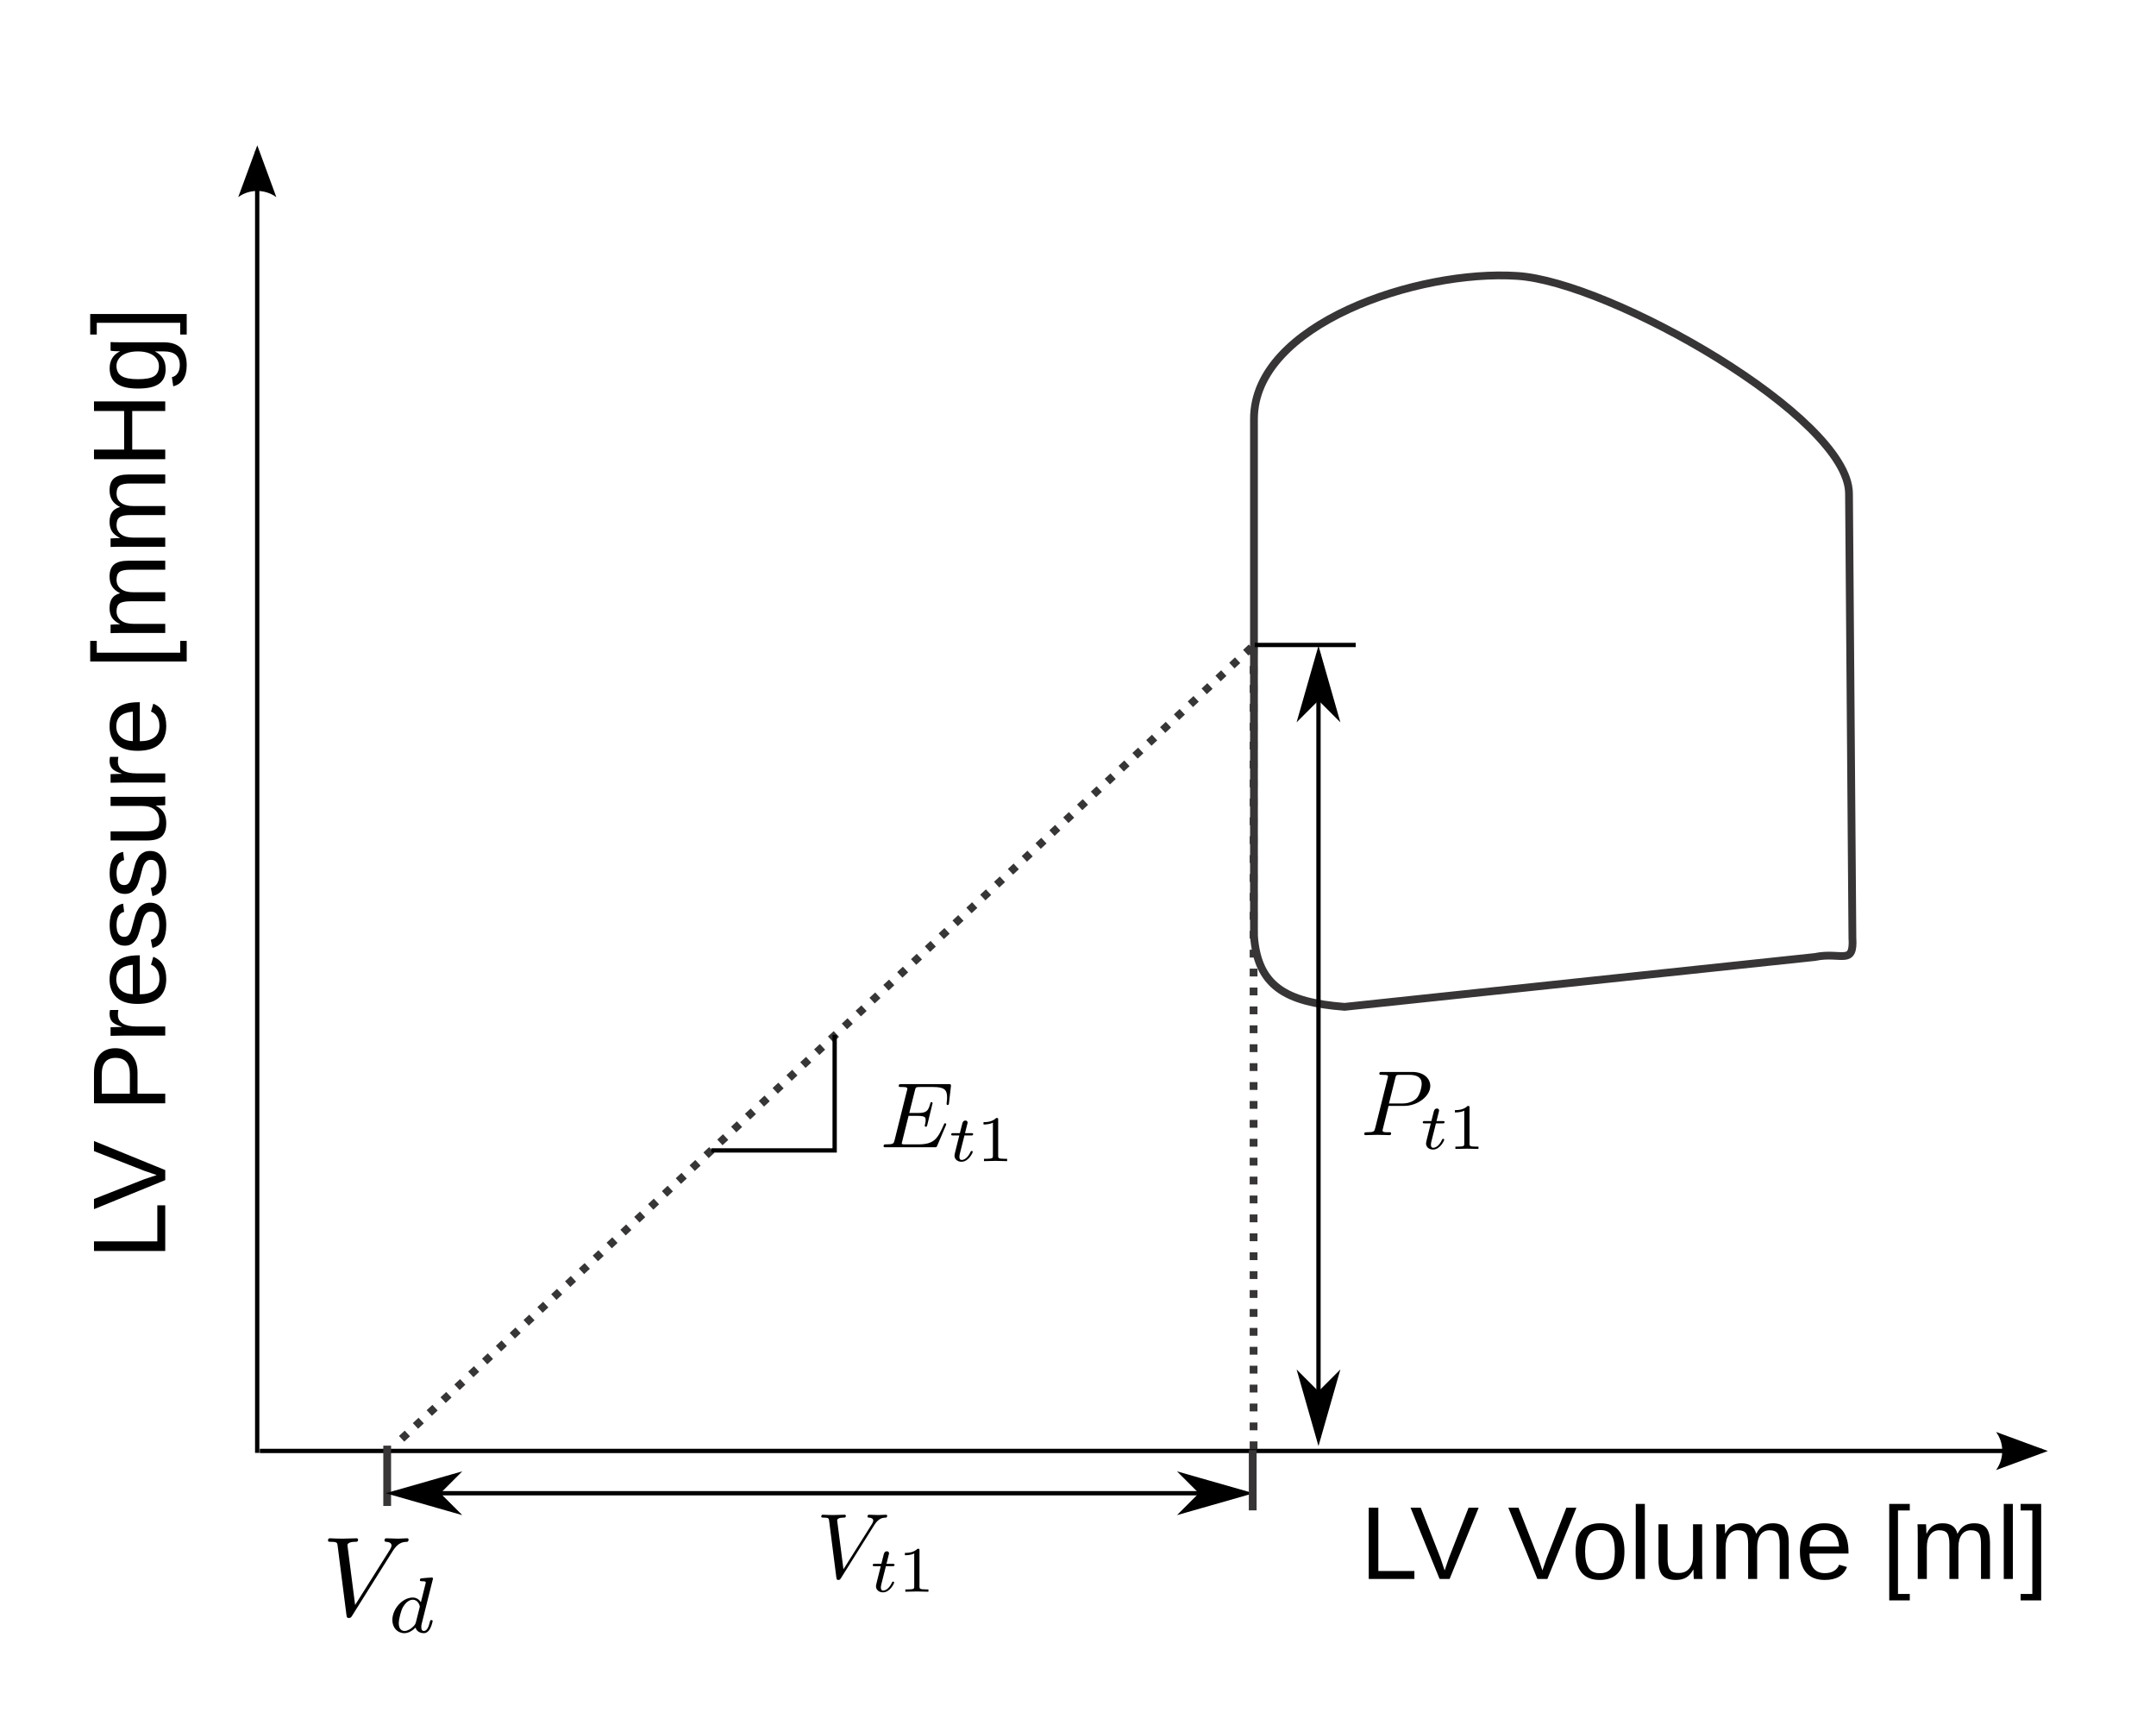
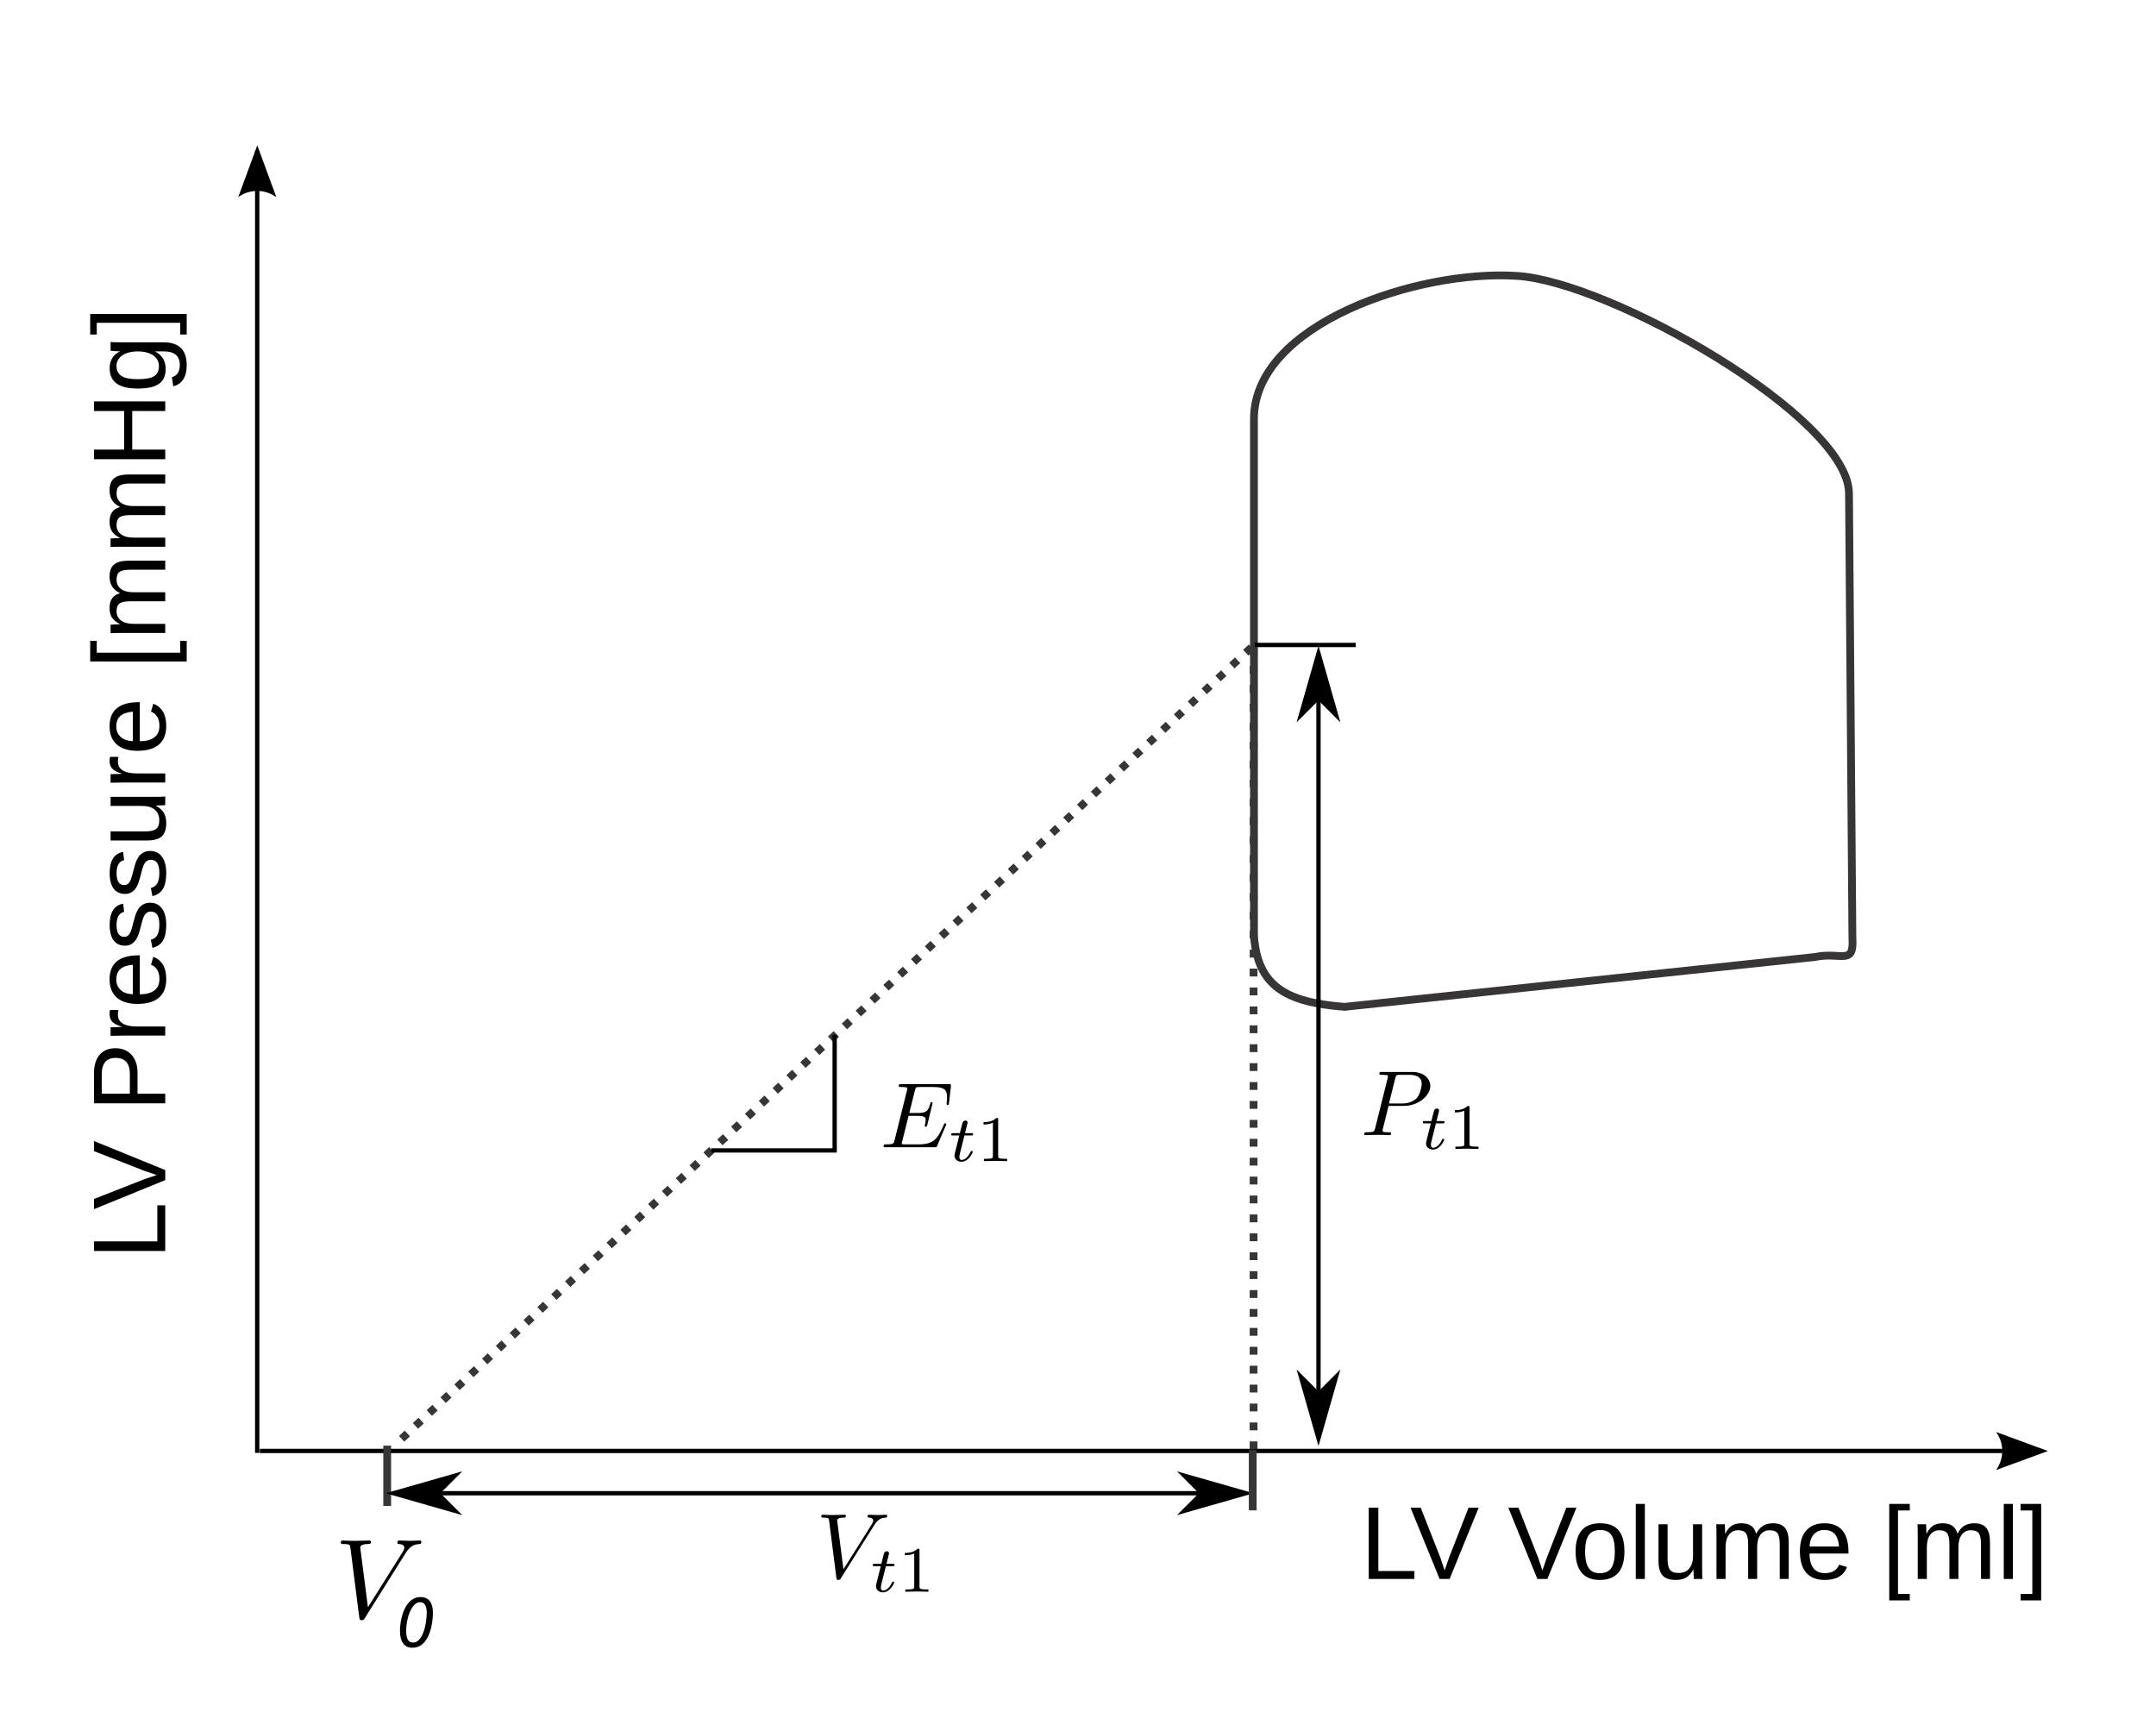
<svg xmlns="http://www.w3.org/2000/svg" xml:space="preserve" height="400" width="500" version="1.1" id="svg2">
  <defs id="defs6">
    <marker orient="auto" refY="0.0" refX="0.0" id="Arrow1Lstart" style="overflow:visible">
      <path id="path3899" d="M 0.0,0.0 L 5.0,-5.0 L -12.5,0.0 L 5.0,5.0 L 0.0,0.0 z " style="fill-rule:evenodd;stroke:#000000;stroke-width:1.0pt" transform="scale(0.8) translate(12.5,0)" />
    </marker>
    <marker orient="auto" refY="0" refX="0" id="Arrow2Lstart" style="overflow:visible">
      <path id="path3862" style="fill-rule:evenodd;stroke-width:0.625;stroke-linejoin:round" d="M 8.719,4.034 -2.207,0.016 8.719,-4.002 c -1.745,2.372 -1.735,5.617 -6e-7,8.035 z" transform="matrix(1.1,0,0,1.1,1.1,0)" />
    </marker>
    <marker orient="auto" refY="0" refX="0" id="Arrow1Mend" style="overflow:visible">
      <path id="path3853" d="M 0,0 5,-5 -12.5,0 5,5 0,0 z" style="fill-rule:evenodd;stroke:#000000;stroke-width:1pt" transform="matrix(-0.4,0,0,-0.4,-4,0)" />
    </marker>
    <marker orient="auto" refY="0" refX="0" id="Arrow2Lend" style="overflow:visible">
      <path id="path3865" style="fill-rule:evenodd;stroke-width:0.625;stroke-linejoin:round" d="M 8.719,4.034 -2.207,0.016 8.719,-4.002 c -1.745,2.372 -1.735,5.617 -6e-7,8.035 z" transform="matrix(-1.1,0,0,-1.1,-1.1,0)" />
    </marker>
    <marker orient="auto" refY="0" refX="0" id="Arrow1Lend" style="overflow:visible">
      <path id="path3847" d="M 0,0 5,-5 -12.5,0 5,5 0,0 z" style="fill-rule:evenodd;stroke:#000000;stroke-width:1pt" transform="matrix(-0.8,0,0,-0.8,-10,0)" />
    </marker>
    <clipPath clipPathUnits="userSpaceOnUse" id="clipPath738">
      <path d="m 2467,496.668 1918,0 0,631 -1918,0 0,-631 z" id="path740" />
    </clipPath>
    <marker orient="auto" refY="0" refX="0" id="Arrow1Lstart-0" style="overflow:visible">
      <path id="path3899-9" d="M 0,0 5,-5 -12.5,0 5,5 0,0 z" style="fill-rule:evenodd;stroke:#000000;stroke-width:1pt" transform="matrix(0.8,0,0,0.8,10,0)" />
    </marker>
    <marker orient="auto" refY="0" refX="0" id="Arrow1Lend-4" style="overflow:visible">
      <path id="path3847-8" d="M 0,0 5,-5 -12.5,0 5,5 0,0 z" style="fill-rule:evenodd;stroke:#000000;stroke-width:1pt" transform="matrix(-0.8,0,0,-0.8,-10,0)" />
    </marker>
  </defs>
  <g id="g10" transform="matrix(1.25,0,0,-1.25,0,400)">
    <path id="path46" style="fill:none;stroke:#373535;stroke-width:1.444;stroke-linecap:butt;stroke-linejoin:miter;stroke-miterlimit:2;stroke-opacity:1;stroke-dasharray:none" d="m 249.454,133.222 87.26,9.245 c 4.923,1.027 7.3,-1.712 6.96,3.595 l -0.631,82.404 c -0.109,14.21 -44.451,39.324 -61.597,40.351 -18.335,1.198 -48.799,-8.903 -48.799,-26.537 l 0,-95.875 c 0.679,-9.245 5.772,-12.327 16.807,-13.183 z" />
    <path style="fill:none;stroke:#000000;stroke-width:0.8;stroke-linecap:butt;stroke-linejoin:miter;stroke-miterlimit:4;stroke-opacity:1;stroke-dasharray:none;marker-end:url(#Arrow2Lend)" d="m 48.2,50.841 330.68,0" id="path3064" />
    <path style="fill:none;stroke:#000000;stroke-width:0.8px;stroke-linecap:butt;stroke-linejoin:miter;stroke-opacity:1;marker-start:url(#Arrow2Lstart)" d="m 47.719,291.982 0,-241.5" id="path3068" />
    <path id="path426-1" style="fill:none;stroke:#373535;stroke-width:1.444;stroke-linecap:butt;stroke-linejoin:miter;stroke-miterlimit:2;stroke-opacity:1;stroke-dasharray:none;stroke-dashoffset:0" d="m 71.835,40.632 0,11.189" />
    <text xml:space="preserve" style="font-size:32px;font-style:normal;font-variant:normal;font-weight:normal;font-stretch:normal;text-align:start;line-height:125%;letter-spacing:0px;word-spacing:0px;writing-mode:lr-tb;text-anchor:start;fill:#000000;fill-opacity:1;stroke:none;font-family:Arial;-inkscape-font-specification:Arial" x="252.365" y="-27.096" id="text5274" transform="scale(1,-1)">
      <tspan id="tspan5276" x="252.365" y="-27.096" style="font-size:19.2px">LV Volume [ml]</tspan>
    </text>
    <text xml:space="preserve" style="font-size:32px;font-style:normal;font-variant:normal;font-weight:normal;font-stretch:normal;text-align:start;line-height:125%;letter-spacing:0px;word-spacing:0px;writing-mode:lr-tb;text-anchor:start;fill:#000000;fill-opacity:1;stroke:none;font-family:Arial;-inkscape-font-specification:Arial" x="86.361" y="30.654" id="text5274-0" transform="matrix(0,1,1,0,0,0)">
      <tspan id="tspan5276-9" x="86.361" y="30.654" style="font-size:19.2px">LV Pressure [mmHg]</tspan>
    </text>
    <text xml:space="preserve" style="font-size:32px;font-style:normal;font-variant:normal;font-weight:normal;font-stretch:normal;text-align:start;line-height:125%;letter-spacing:0px;word-spacing:0px;writing-mode:lr-tb;text-anchor:start;fill:#000000;fill-opacity:1;stroke:none;font-family:Arial;-inkscape-font-specification:Arial" x="234.919" y="-300.083" id="text5274-4" transform="scale(1,-1)">
      <tspan id="tspan5276-8" x="234.919" y="-300.083" style="font-size:19.2px" />
    </text>
    <path id="path426-4" style="fill:none;stroke:#373535;stroke-width:1.444;stroke-linecap:butt;stroke-linejoin:miter;stroke-miterlimit:2;stroke-opacity:1;stroke-dasharray:1.452, 2.056;stroke-dashoffset:0" d="M 232.18,199.911 74.396,52.983" />
    <g id="g5699-4" transform="matrix(0.3254008,0,0,-0.3254008,-0.2694058,239.0169)">
      <g word-spacing="normal" letter-spacing="normal" font-size-adjust="none" font-stretch="normal" font-weight="normal" font-variant="normal" font-style="normal" stroke-miterlimit="10.433" xml:space="preserve" transform="matrix(1.0625,0,0,-1.0625,18.59851,836.7526)" id="g5701" style="font-style:normal;font-variant:normal;font-weight:normal;font-stretch:normal;letter-spacing:normal;word-spacing:normal;text-anchor:start;fill:none;stroke:#000000;stroke-width:2.459;stroke-linecap:butt;stroke-linejoin:miter;stroke-miterlimit:10.433;stroke-opacity:1;stroke-dasharray:none;stroke-dashoffset:0">
        <path id="path5703" d="m 490.8,417.81 0.01,0.02 0.01,0.03 0.02,0.05 0.02,0.05 0.02,0.05 0.02,0.05 0.02,0.05 0.02,0.05 0.01,0.05 0.01,0.03 0.01,0.02 0.01,0.02 0.01,0.03 0,0.02 0.01,0.02 0.01,0.02 0,0.02 0.01,0.02 0,0.02 0.01,0.01 0,0.02 0,0.02 0,0.01 0,0.01 0.01,0.01 c 0,0.05 0,0.55 -0.6,0.55 -0.45,0 -0.55,-0.3 -0.64,-0.61 -3.25,-7.38 -5.08,-10.7 -13.61,-10.7 h -7.26 c -0.71,0 -0.8,0 -1.1,0.04 -0.5,0.05 -0.65,0.1 -0.65,0.5 0,0.14 0,0.25 0.25,1.14 l 3.39,13.61 h 4.93 c 4.24,0 4.24,-1.04 4.24,-2.29 0,-0.35 0,-0.96 -0.36,-2.44 -0.09,-0.25 -0.14,-0.41 -0.14,-0.55 0,-0.25 0.19,-0.55 0.64,-0.55 0.41,0 0.55,0.25 0.75,0.99 l 2.84,11.67 c 0,0.3 -0.25,0.55 -0.61,0.55 -0.43,0 -0.54,-0.3 -0.68,-0.91 -1.05,-3.78 -1.96,-4.92 -6.54,-4.92 h -4.68 l 3,12 c 0.43,1.75 0.5,1.94 2.68,1.94 h 7.02 c 6.08,0 7.58,-1.44 7.58,-5.53 0,-1.19 0,-1.29 -0.2,-2.64 0,-0.3 -0.05,-0.65 -0.05,-0.9 0,-0.25 0.15,-0.59 0.59,-0.59 0.56,0 0.61,0.3 0.71,1.25 l 1,8.61 c 0.14,1.34 -0.1,1.34 -1.35,1.34 h -25.15 c -1,0 -1.5,0 -1.5,-1 0,-0.54 0.45,-0.54 1.39,-0.54 1.84,0 3.23,0 3.23,-0.89 0,-0.21 0,-0.3 -0.25,-1.21 l -6.56,-26.34 c -0.5,-1.95 -0.61,-2.34 -4.55,-2.34 -0.84,0 -1.39,0 -1.39,-0.96 0,-0.59 0.45,-0.59 1.39,-0.59 h 25.86 c 1.16,0 1.2,0.05 1.55,0.84 z" style="fill:#000000;stroke-width:0" />
        <path id="path5705" d="m 500.82,412.53 h 3.54 c 0.66,0 1.11,0 1.11,0.76 0,0.49 -0.45,0.49 -1.03,0.49 h -3.31 l 1.28,5.15 c 0.03,0.18 0.11,0.35 0.11,0.49 0,0.64 -0.48,1.12 -1.19,1.12 -0.87,0 -1.39,-0.59 -1.64,-1.5 -0.23,-0.87 0.22,0.8 -1.33,-5.26 h -3.54 c -0.66,0 -1.11,0 -1.11,-0.77 0,-0.48 0.4,-0.48 1.04,-0.48 h 3.3 L 496,404.31 c -0.21,-0.88 -0.53,-2.13 -0.53,-2.58 0,-2.06 1.75,-3.31 3.74,-3.31 3.87,0 6.06,4.87 6.06,5.33 0,0.45 -0.45,0.45 -0.56,0.45 -0.41,0 -0.46,-0.08 -0.72,-0.66 -0.99,-2.2 -2.77,-4.15 -4.67,-4.15 -0.74,0 -1.22,0.45 -1.22,1.7 0,0.36 0.14,1.09 0.2,1.44 z" style="fill:#000000;stroke-width:0" />
        <path id="path5707" d="m 518.91,420.92 0,0.04 0,0.04 0,0.05 0,0.04 0,0.03 0,0.04 0,0.04 0,0.03 -0.01,0.04 0,0.03 0,0.03 0,0.03 0,0.03 -0.01,0.03 0,0.03 -0.01,0.02 0,0.03 0,0.02 -0.01,0.03 0,0.02 -0.02,0.04 -0.01,0.04 -0.02,0.03 -0.02,0.03 -0.02,0.03 -0.02,0.03 -0.03,0.02 -0.03,0.02 -0.04,0.02 -0.03,0.01 -0.04,0.01 -0.05,0.02 -0.02,0 -0.03,0 -0.02,0.01 -0.03,0 -0.03,0.01 -0.02,0 -0.03,0 -0.03,0 -0.04,0 -0.03,0.01 -0.03,0 -0.04,0 -0.04,0 -0.03,0 -0.04,0 -0.04,0 -0.04,0 -0.05,0 -0.04,0 -0.05,0 c -2.23,-2.2 -5.39,-2.23 -6.82,-2.23 v -1.25 c 0.84,0 3.14,0 5.04,0.97 v -17.77 c 0,-1.16 0,-1.61 -3.48,-1.61 h -1.31 v -1.25 c 0.62,0.03 4.9,0.14 6.2,0.14 1.08,0 5.47,-0.11 6.23,-0.14 v 1.25 h -1.32 c -3.49,0 -3.49,0.45 -3.49,1.61 z" style="fill:#000000;stroke-width:0" />
      </g>
      <path style="fill:none;stroke:#000000;stroke-width:2.459px;stroke-linecap:butt;stroke-linejoin:miter;stroke-opacity:1" d="m 406.359,406.969 70.354,0 0,-65.9" id="path3039" />
    </g>
    <g id="g5801" transform="matrix(0.3241555,0,0,-0.3241555,54.78851,143.2647)">
      <g id="g5803" transform="matrix(1.0625,0,0,-1.0625,-185.9375,789.375)" xml:space="preserve" stroke-miterlimit="10.433" font-style="normal" font-variant="normal" font-weight="normal" font-stretch="normal" font-size-adjust="none" letter-spacing="normal" word-spacing="normal" style="font-style:normal;font-variant:normal;font-weight:normal;font-stretch:normal;letter-spacing:normal;word-spacing:normal;text-anchor:start;fill:none;stroke:#000000;stroke-width:2.468;stroke-linecap:butt;stroke-linejoin:miter;stroke-miterlimit:10.433;stroke-opacity:1;stroke-dasharray:none;stroke-dashoffset:0">
        <path d="m 486.8,434.54 0.23,0.36 0.23,0.33 0.22,0.31 0.22,0.29 0.22,0.28 0.22,0.25 0.22,0.24 0.22,0.22 0.21,0.2 0.21,0.19 0.21,0.17 0.2,0.16 0.21,0.14 0.2,0.13 0.21,0.12 0.19,0.11 0.2,0.09 0.2,0.09 0.19,0.07 0.2,0.07 0.19,0.06 0.19,0.05 0.18,0.04 0.19,0.03 0.18,0.03 0.19,0.03 0.36,0.04 0.35,0.02 0.35,0.02 c 0.6,0.05 0.64,0.89 0.64,0.96 0,0.39 -0.25,0.59 -0.64,0.59 -1.3,0 -2.75,-0.16 -4.09,-0.16 -1.64,0 -3.35,0.16 -4.94,0.16 -0.3,0 -0.94,0 -0.94,-0.95 0,-0.55 0.46,-0.6 0.8,-0.6 1.34,-0.09 2.3,-0.59 2.3,-1.64 0,-0.75 -0.75,-1.84 -0.75,-1.89 l -15.3,-24.31 -3.39,26.34 c 0,0.85 1.14,1.5 3.44,1.5 0.7,0 1.25,0 1.25,1 0,0.44 -0.41,0.55 -0.71,0.55 -1.98,0 -4.14,-0.16 -6.17,-0.16 -0.9,0 -1.84,0.05 -2.75,0.05 -0.89,0 -1.84,0.11 -2.69,0.11 -0.34,0 -0.93,0 -0.93,-0.95 0,-0.6 0.43,-0.6 1.23,-0.6 2.8,0 2.84,-0.45 3,-1.68 l 3.92,-30.75 c 0.16,-1 0.36,-1.14 1,-1.14 0.8,0 1,0.25 1.41,0.89 z" id="path5805" style="fill:#000000;stroke-width:0" />
        <path d="m 493.14,412.53 h 3.54 c 0.66,0 1.11,0 1.11,0.76 0,0.49 -0.45,0.49 -1.03,0.49 h -3.31 l 1.28,5.15 c 0.03,0.18 0.11,0.35 0.11,0.49 0,0.64 -0.48,1.12 -1.19,1.12 -0.87,0 -1.39,-0.59 -1.64,-1.5 -0.23,-0.87 0.22,0.8 -1.33,-5.26 h -3.54 c -0.66,0 -1.11,0 -1.11,-0.77 0,-0.48 0.4,-0.48 1.04,-0.48 h 3.3 l -2.05,-8.22 c -0.21,-0.88 -0.53,-2.13 -0.53,-2.58 0,-2.06 1.75,-3.31 3.74,-3.31 3.87,0 6.06,4.87 6.06,5.33 0,0.45 -0.45,0.45 -0.56,0.45 -0.41,0 -0.46,-0.08 -0.72,-0.66 -0.99,-2.2 -2.77,-4.15 -4.67,-4.15 -0.74,0 -1.22,0.45 -1.22,1.7 0,0.36 0.14,1.09 0.2,1.44 z" id="path5807" style="fill:#000000;stroke-width:0" />
        <path d="m 511.23,420.92 0,0.04 0,0.04 0,0.05 0,0.04 0,0.03 0,0.04 0,0.04 0,0.03 -0.01,0.04 0,0.03 0,0.03 0,0.03 0,0.03 -0.01,0.03 0,0.03 -0.01,0.02 0,0.03 0,0.02 -0.01,0.03 0,0.02 -0.02,0.04 -0.01,0.04 -0.02,0.03 -0.02,0.03 -0.02,0.03 -0.02,0.03 -0.03,0.02 -0.03,0.02 -0.04,0.02 -0.03,0.01 -0.04,0.01 -0.05,0.02 -0.02,0 -0.03,0 -0.02,0.01 -0.03,0 -0.02,0.01 -0.03,0 -0.03,0 -0.03,0 -0.04,0 -0.03,0.01 -0.03,0 -0.04,0 -0.04,0 -0.03,0 -0.04,0 -0.04,0 -0.04,0 -0.05,0 -0.04,0 -0.05,0 c -2.23,-2.2 -5.39,-2.23 -6.82,-2.23 v -1.25 c 0.84,0 3.14,0 5.04,0.97 v -17.77 c 0,-1.16 0,-1.61 -3.48,-1.61 h -1.31 v -1.25 c 0.62,0.03 4.9,0.14 6.2,0.14 1.08,0 5.47,-0.11 6.23,-0.14 v 1.25 h -1.32 c -3.49,0 -3.49,0.45 -3.49,1.61 z" id="path5809" style="fill:#000000;stroke-width:0" />
      </g>
    </g>
    <g id="g5913" transform="matrix(0.3241555,0,0,-0.3241555,155.805,225.4048)">
      <g word-spacing="normal" letter-spacing="normal" font-size-adjust="none" font-stretch="normal" font-weight="normal" font-variant="normal" font-style="normal" stroke-miterlimit="10.433" xml:space="preserve" transform="matrix(1.0625,0,0,-1.0625,-185.9375,789.375)" id="g5915" style="font-style:normal;font-variant:normal;font-weight:normal;font-stretch:normal;letter-spacing:normal;word-spacing:normal;text-anchor:start;fill:none;stroke:#000000;stroke-width:2.468;stroke-linecap:butt;stroke-linejoin:miter;stroke-miterlimit:10.433;stroke-opacity:1;stroke-dasharray:none;stroke-dashoffset:0">
        <path id="path5917" d="m 470.61,421.95 0.21,1.28 3.39,13.56 c 0.43,1.74 0.54,1.89 2.68,1.89 h 4.79 c 4.14,0 6.78,-1.34 6.78,-4.78 0,-1.95 -1,-6.23 -2.94,-8.03 -2.5,-2.23 -5.48,-2.64 -7.69,-2.64 h -7.01 l -0.21,-1.28 h 8.47 c 7.08,0 14,5.17 14,10.75 0,3.84 -3.28,7.53 -9.81,7.53 h -16.14 c -0.95,0 -1.5,0 -1.5,-0.95 0,-0.6 0.45,-0.6 1.45,-0.6 0.64,0 1.55,-0.04 2.14,-0.09 0.8,-0.11 1.1,-0.25 1.1,-0.8 0,-0.2 -0.05,-0.36 -0.21,-0.95 l -6.67,-26.75 c -0.5,-1.95 -0.59,-2.34 -4.53,-2.34 -0.84,0 -1.39,0 -1.39,-0.96 0,-0.59 0.59,-0.59 0.73,-0.59 1.41,0 4.94,0.16 6.33,0.16 1.05,0 2.14,-0.07 3.19,-0.07 1.11,0 2.2,-0.09 3.25,-0.09 0.34,0 0.98,0 0.98,1 0,0.55 -0.43,0.55 -1.39,0.55 -1.84,0 -3.23,0 -3.23,0.89 0,0.29 0.09,0.54 0.14,0.84 z" style="fill:#000000;stroke-width:0" />
        <path id="path5919" d="m 496.14,412.53 h 3.54 c 0.66,0 1.11,0 1.11,0.76 0,0.49 -0.45,0.49 -1.03,0.49 h -3.31 l 1.28,5.15 c 0.03,0.18 0.11,0.35 0.11,0.49 0,0.64 -0.48,1.12 -1.19,1.12 -0.87,0 -1.39,-0.59 -1.64,-1.5 -0.23,-0.87 0.22,0.8 -1.33,-5.26 h -3.54 c -0.66,0 -1.11,0 -1.11,-0.77 0,-0.48 0.4,-0.48 1.04,-0.48 h 3.3 l -2.05,-8.22 c -0.21,-0.88 -0.53,-2.13 -0.53,-2.58 0,-2.06 1.75,-3.31 3.74,-3.31 3.87,0 6.06,4.87 6.06,5.33 0,0.45 -0.45,0.45 -0.56,0.45 -0.41,0 -0.46,-0.08 -0.72,-0.66 -0.99,-2.2 -2.77,-4.15 -4.67,-4.15 -0.74,0 -1.22,0.45 -1.22,1.7 0,0.36 0.14,1.09 0.2,1.44 z" style="fill:#000000;stroke-width:0" />
        <path id="path5921" d="m 514.23,420.92 0,0.04 0,0.04 0,0.05 0,0.04 0,0.03 0,0.04 0,0.04 0,0.03 -0.01,0.04 0,0.03 0,0.03 0,0.03 0,0.03 -0.01,0.03 0,0.03 -0.01,0.02 0,0.03 0,0.02 -0.01,0.03 0,0.02 -0.02,0.04 -0.01,0.04 -0.02,0.03 -0.02,0.03 -0.02,0.03 -0.02,0.03 -0.03,0.02 -0.03,0.02 -0.04,0.02 -0.03,0.01 -0.04,0.01 -0.05,0.02 -0.02,0 -0.03,0 -0.02,0.01 -0.03,0 -0.02,0.01 -0.03,0 -0.03,0 -0.03,0 -0.04,0 -0.03,0.01 -0.03,0 -0.04,0 -0.04,0 -0.03,0 -0.04,0 -0.04,0 -0.04,0 -0.05,0 -0.04,0 -0.05,0 c -2.23,-2.2 -5.39,-2.23 -6.82,-2.23 v -1.25 c 0.84,0 3.14,0 5.04,0.97 v -17.77 c 0,-1.16 0,-1.61 -3.48,-1.61 h -1.31 v -1.25 c 0.62,0.03 4.9,0.14 6.2,0.14 1.08,0 5.47,-0.11 6.23,-0.14 v 1.25 h -1.32 c -3.49,0 -3.49,0.45 -3.49,1.61 z" style="fill:#000000;stroke-width:0" />
      </g>
    </g>
    <path id="path426" style="fill:none;stroke:#373535;stroke-width:1.444;stroke-linecap:butt;stroke-linejoin:miter;stroke-miterlimit:2;stroke-opacity:1;stroke-dasharray:1.452, 2.056;stroke-dashoffset:0" d="m 232.576,199.949 0,-150.805" />
    <path style="fill:none;stroke:#000000;stroke-width:0.8px;stroke-linecap:butt;stroke-linejoin:miter;stroke-opacity:1;marker-start:url(#Arrow1Lstart);marker-end:url(#Arrow1Lend)" d="m 244.617,198.667 0,-145.373" id="path3891" />
    <path style="fill:none;stroke:#000000;stroke-width:0.8px;stroke-linecap:butt;stroke-linejoin:miter;stroke-opacity:1;marker-start:url(#Arrow1Lstart);marker-end:url(#Arrow1Lend)" d="m 231.03,42.994 -157.927,0" id="path3891-2" />
    <path style="fill:none;stroke:#000000;stroke-width:0.8px;stroke-linecap:butt;stroke-linejoin:miter;stroke-opacity:1" d="m 232.799,200.354 18.731,0" id="path4760" />
    <path id="path426-1-4" style="fill:none;stroke:#373535;stroke-width:1.444;stroke-linecap:butt;stroke-linejoin:miter;stroke-miterlimit:2;stroke-opacity:1;stroke-dasharray:none;stroke-dashoffset:0" d="m 232.414,39.816 0,11.189" />
  </g>
-   <g id="g5528" transform="matrix(0.4952376,0,0,0.4952376,-73.01086,197.4223)">
-     <g word-spacing="normal" letter-spacing="normal" font-size-adjust="none" font-stretch="normal" font-weight="normal" font-variant="normal" font-style="normal" stroke-miterlimit="10.433" xml:space="preserve" transform="matrix(1.0625,0,0,-1.0625,-185.9375,789.375)" id="content" style="font-style:normal;font-variant:normal;font-weight:normal;font-stretch:normal;letter-spacing:normal;word-spacing:normal;text-anchor:start;fill:none;stroke:#000000;stroke-width:2.019;stroke-linecap:butt;stroke-linejoin:miter;stroke-miterlimit:10.433;stroke-opacity:1;stroke-dasharray:none;stroke-dashoffset:0">
-       <path id="path5531" d="m 486.8,434.54 0.23,0.36 0.23,0.33 0.22,0.31 0.22,0.29 0.22,0.28 0.22,0.25 0.22,0.24 0.22,0.22 0.21,0.2 0.21,0.19 0.21,0.17 0.2,0.16 0.21,0.14 0.2,0.13 0.21,0.12 0.19,0.11 0.2,0.09 0.2,0.09 0.19,0.07 0.2,0.07 0.19,0.06 0.19,0.05 0.18,0.04 0.19,0.03 0.18,0.03 0.19,0.03 0.36,0.04 0.35,0.02 0.35,0.02 c 0.6,0.05 0.64,0.89 0.64,0.96 0,0.39 -0.25,0.59 -0.64,0.59 -1.3,0 -2.75,-0.16 -4.09,-0.16 -1.64,0 -3.35,0.16 -4.94,0.16 -0.3,0 -0.94,0 -0.94,-0.95 0,-0.55 0.46,-0.6 0.8,-0.6 1.34,-0.09 2.3,-0.59 2.3,-1.64 0,-0.75 -0.75,-1.84 -0.75,-1.89 l -15.3,-24.31 -3.39,26.34 c 0,0.85 1.14,1.5 3.44,1.5 0.7,0 1.25,0 1.25,1 0,0.44 -0.41,0.55 -0.71,0.55 -1.98,0 -4.14,-0.16 -6.17,-0.16 -0.9,0 -1.84,0.05 -2.75,0.05 -0.89,0 -1.84,0.11 -2.69,0.11 -0.34,0 -0.93,0 -0.93,-0.95 0,-0.6 0.43,-0.6 1.23,-0.6 2.8,0 2.84,-0.45 3,-1.68 l 3.92,-30.75 c 0.16,-1 0.36,-1.14 1,-1.14 0.8,0 1,0.25 1.41,0.89 z" style="fill:#000000;stroke-width:0" />
-       <path id="path5533" d="m 504.45,421.9 0,0.01 0,0 0.01,0 0,0.01 0,0 0,0.01 0.01,0.01 0,0 0,0.01 0,0.01 0.01,0.01 0.01,0.02 0,0.02 0.01,0.02 0,0.02 0.01,0.02 0,0.02 0.01,0.03 0.01,0.02 0.01,0.05 0,0.02 0.01,0.02 0,0.03 0.01,0.02 0,0.02 0.01,0.02 0,0.02 0,0.02 0.01,0.02 0,0.01 0,0.01 0,0.01 0,0 0.01,0.01 0,0 0,0.01 0,0 0,0.01 0,0 0,0 0,0.01 0,0 c 0,0.19 -0.14,0.5 -0.55,0.5 -0.7,0 -3.59,-0.28 -4.47,-0.36 -0.28,-0.03 -0.76,-0.06 -0.76,-0.8 0,-0.48 0.48,-0.48 0.9,-0.48 1.68,0 1.68,-0.25 1.68,-0.53 0,-0.24 -0.07,-0.46 -0.14,-0.77 l -1.99,-7.94 c -0.73,1.14 -1.92,2.05 -3.59,2.05 v -0.97 c 2.44,0 3.11,-2.64 3.11,-3.03 0,-0.14 -0.08,-0.39 -0.11,-0.48 l -1.64,-6.52 c -0.24,-0.98 -1,-1.67 -1.77,-2.34 -0.31,-0.27 -1.72,-1.39 -3.22,-1.39 -1.28,0 -2.53,0.9 -2.53,3.37 0,1.86 1,5.69 1.81,7.08 1.6,2.8 3.38,3.31 4.35,3.31 v 0.97 c -4.46,0 -8.99,-4.91 -8.99,-9.92 0,-3.38 2.27,-5.78 5.27,-5.78 1.87,0 3.55,1.08 4.94,2.44 0.67,-2.1 2.68,-2.44 3.59,-2.44 1.25,0 2.13,0.76 2.75,1.84 0.77,1.36 1.22,3.35 1.22,3.49 0,0.45 -0.45,0.45 -0.55,0.45 -0.5,0 -0.53,-0.14 -0.76,-1.08 -0.43,-1.67 -1.1,-3.73 -2.55,-3.73 -0.91,0 -1.16,0.76 -1.16,1.7 0,0.67 0.08,0.98 0.18,1.44 z" style="fill:#000000;stroke-width:0" />
-     </g>
-   </g>
  <g id="g5699" transform="matrix(0.4067509,0,0,0.4067509,204.7692,-249.702)" />
+   <path style="font-style:normal;font-variant:normal;font-weight:normal;font-stretch:normal;letter-spacing:normal;word-spacing:normal;text-anchor:start;fill:#000000;stroke:#000000;stroke-width:0;stroke-linecap:butt;stroke-linejoin:miter;stroke-miterlimit:10.433;stroke-opacity:1;stroke-dasharray:none;stroke-dashoffset:0" d="m 94.024,360.212 0.121,-0.189 0.121,-0.174 0.116,-0.163 0.116,-0.153 0.116,-0.147 0.116,-0.132 0.116,-0.126 0.116,-0.116 0.111,-0.105 0.11,-0.1 0.111,-0.089 0.105,-0.084 0.111,-0.074 0.105,-0.068 0.111,-0.063 0.1,-0.058 0.105,-0.047 0.105,-0.047 0.1,-0.037 0.105,-0.037 0.1,-0.032 0.1,-0.026 0.095,-0.021 0.1,-0.016 0.095,-0.016 0.1,-0.016 0.189,-0.021 0.184,-0.011 0.184,-0.011 c 0.316,-0.026 0.337,-0.468 0.337,-0.505 0,-0.205 -0.132,-0.31 -0.337,-0.31 -0.684,0 -1.447,0.084 -2.152,0.084 -0.863,0 -1.763,-0.084 -2.599,-0.084 -0.158,0 -0.495,0 -0.495,0.5 0,0.289 0.242,0.316 0.421,0.316 0.705,0.047 1.21,0.31 1.21,0.863 0,0.395 -0.395,0.968 -0.395,0.995 l -8.051,12.792 -1.784,-13.86 c 0,-0.447 0.6,-0.789 1.81,-0.789 0.368,0 0.658,0 0.658,-0.526 0,-0.232 -0.216,-0.289 -0.374,-0.289 -1.042,0 -2.178,0.084 -3.247,0.084 -0.474,0 -0.968,-0.026 -1.447,-0.026 -0.468,0 -0.968,-0.058 -1.415,-0.058 -0.179,0 -0.489,0 -0.489,0.5 0,0.316 0.226,0.316 0.647,0.316 1.473,0 1.494,0.237 1.579,0.884 l 2.063,16.18 c 0.084,0.526 0.189,0.6 0.526,0.6 0.421,0 0.526,-0.132 0.742,-0.468 z" id="path5531" />
+   <text xml:space="preserve" style="font-size:40px;font-style:normal;font-variant:normal;font-weight:normal;font-stretch:normal;text-align:start;line-height:125%;letter-spacing:0px;word-spacing:0px;writing-mode:lr-tb;text-anchor:start;fill:#000000;fill-opacity:1;stroke:none;font-family:Calibri;-inkscape-font-specification:Calibri" x="91.853" y="381.929" id="text3039">
+     <tspan id="tspan3041" x="91.853" y="381.929" style="font-size:16px;font-style:oblique;-inkscape-font-specification:Calibri Oblique">0</tspan>
+   </text>
</svg>
